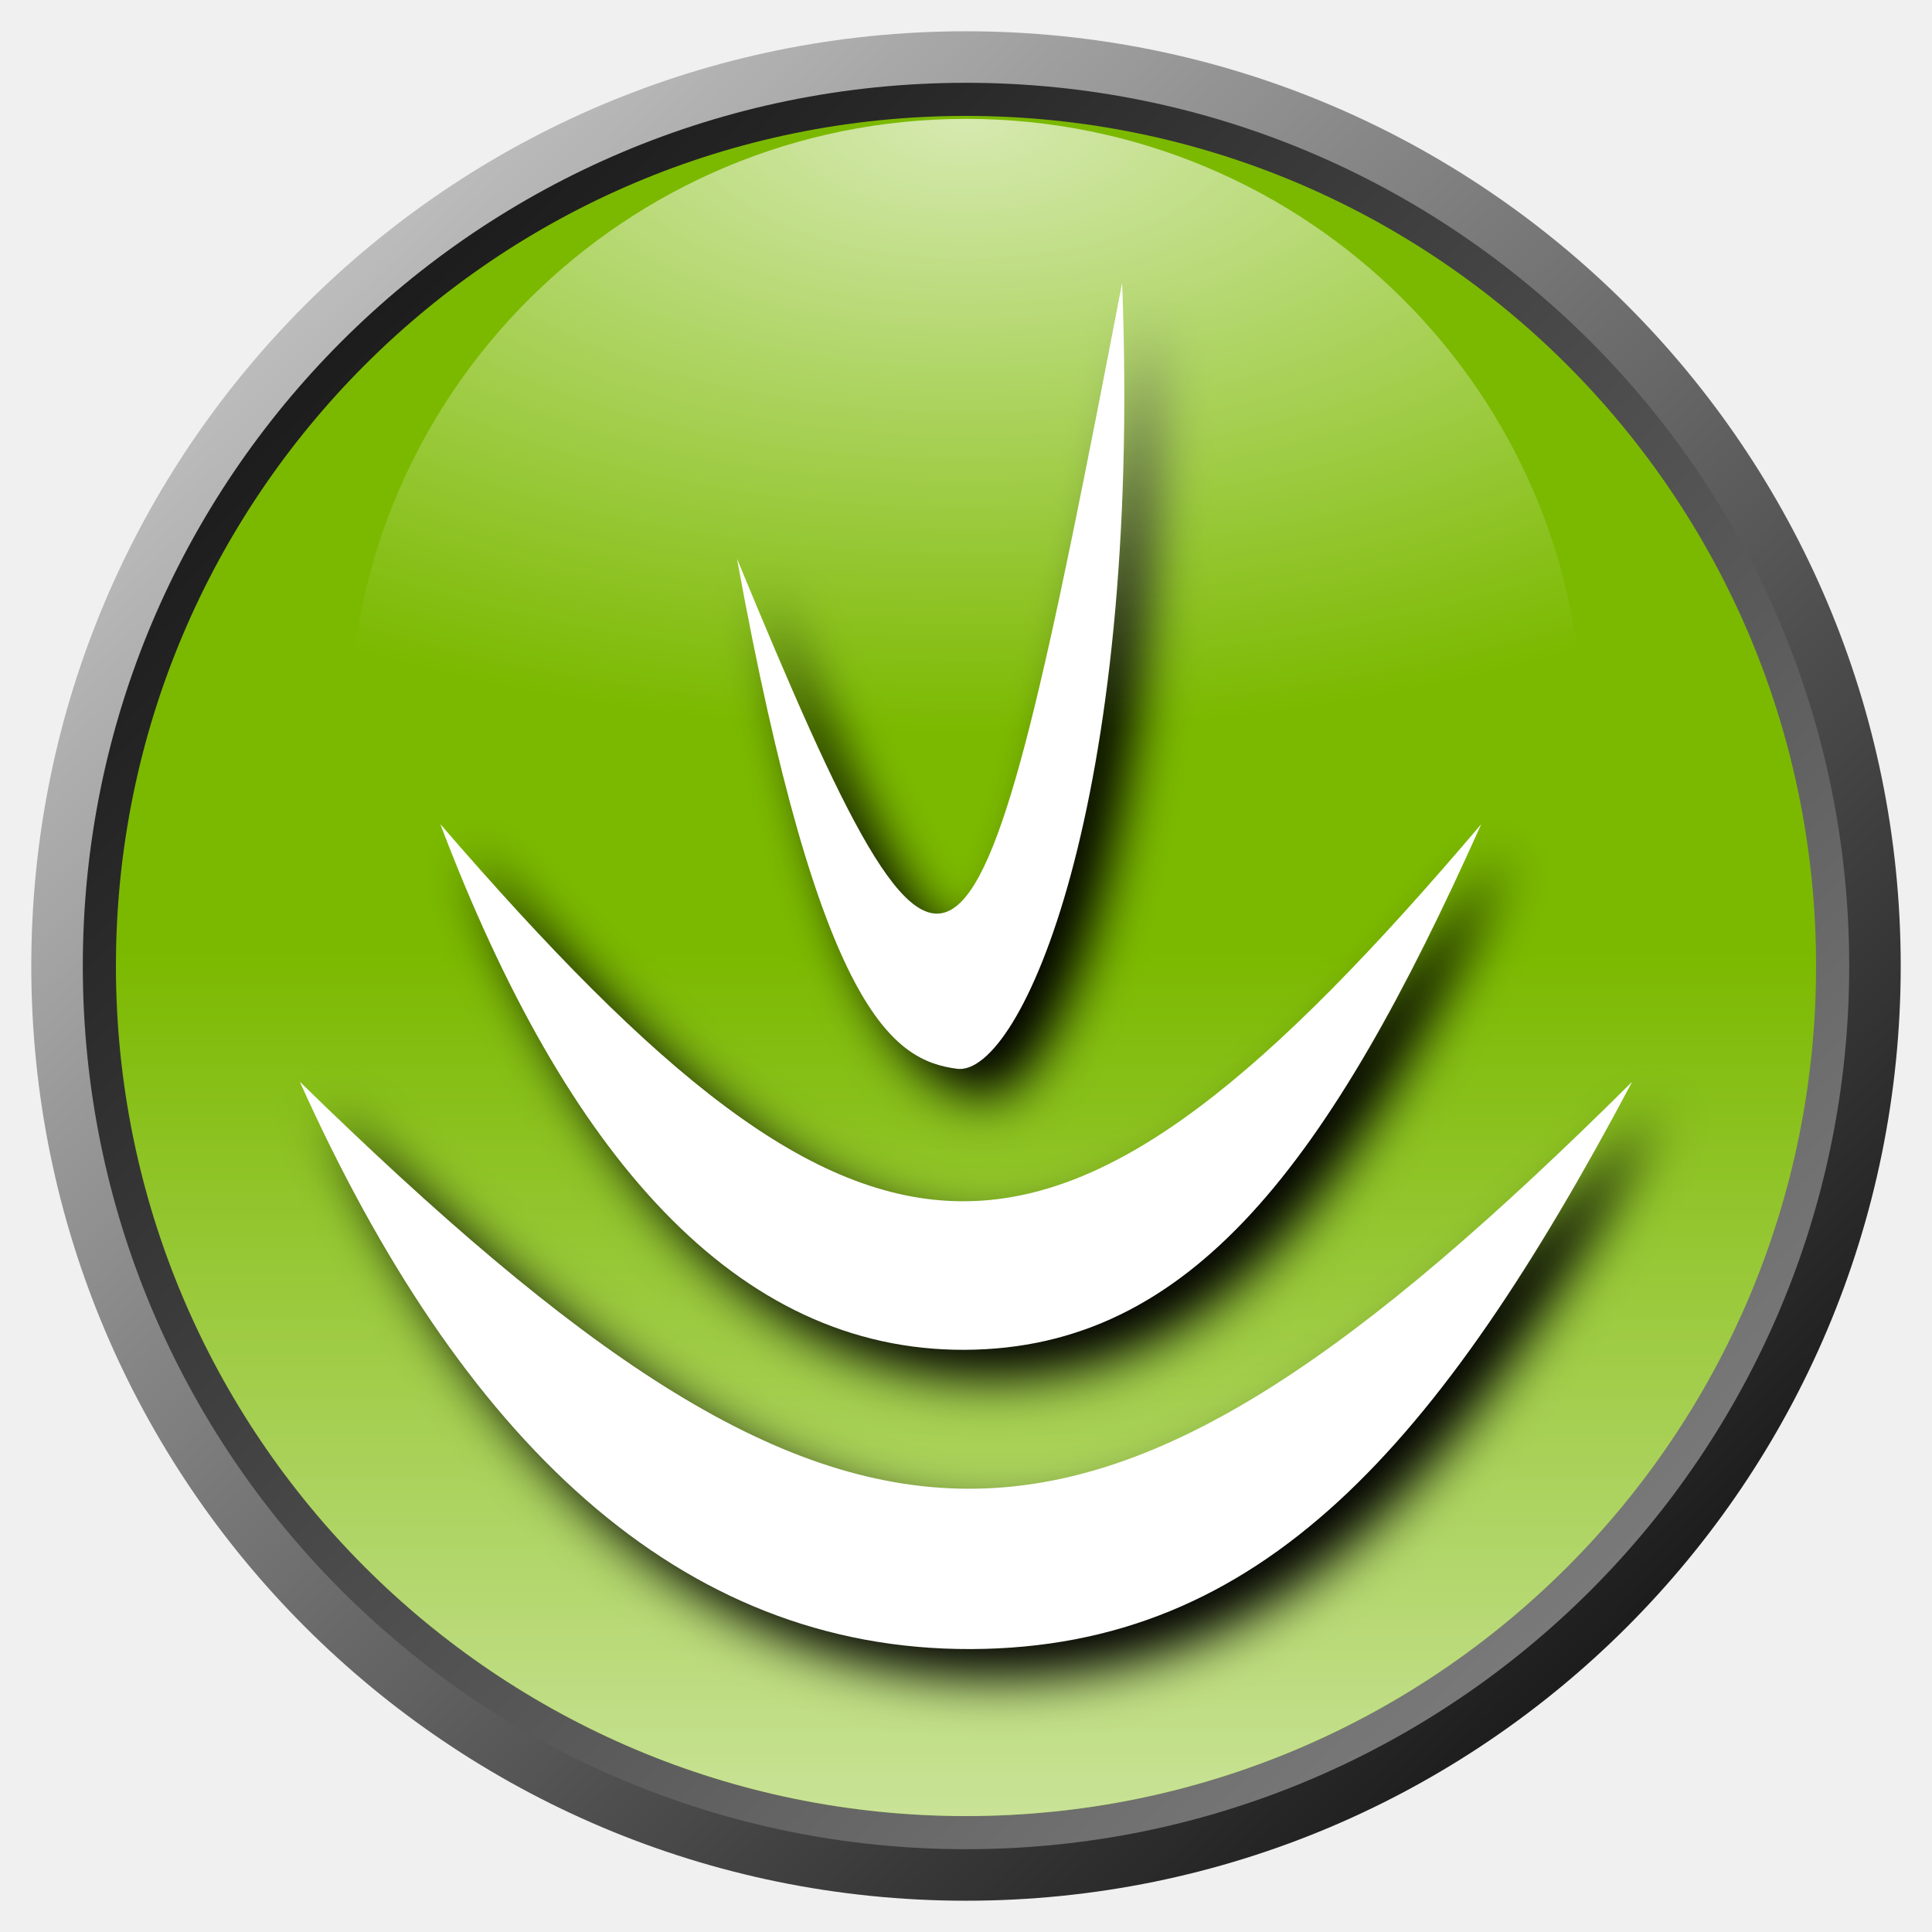
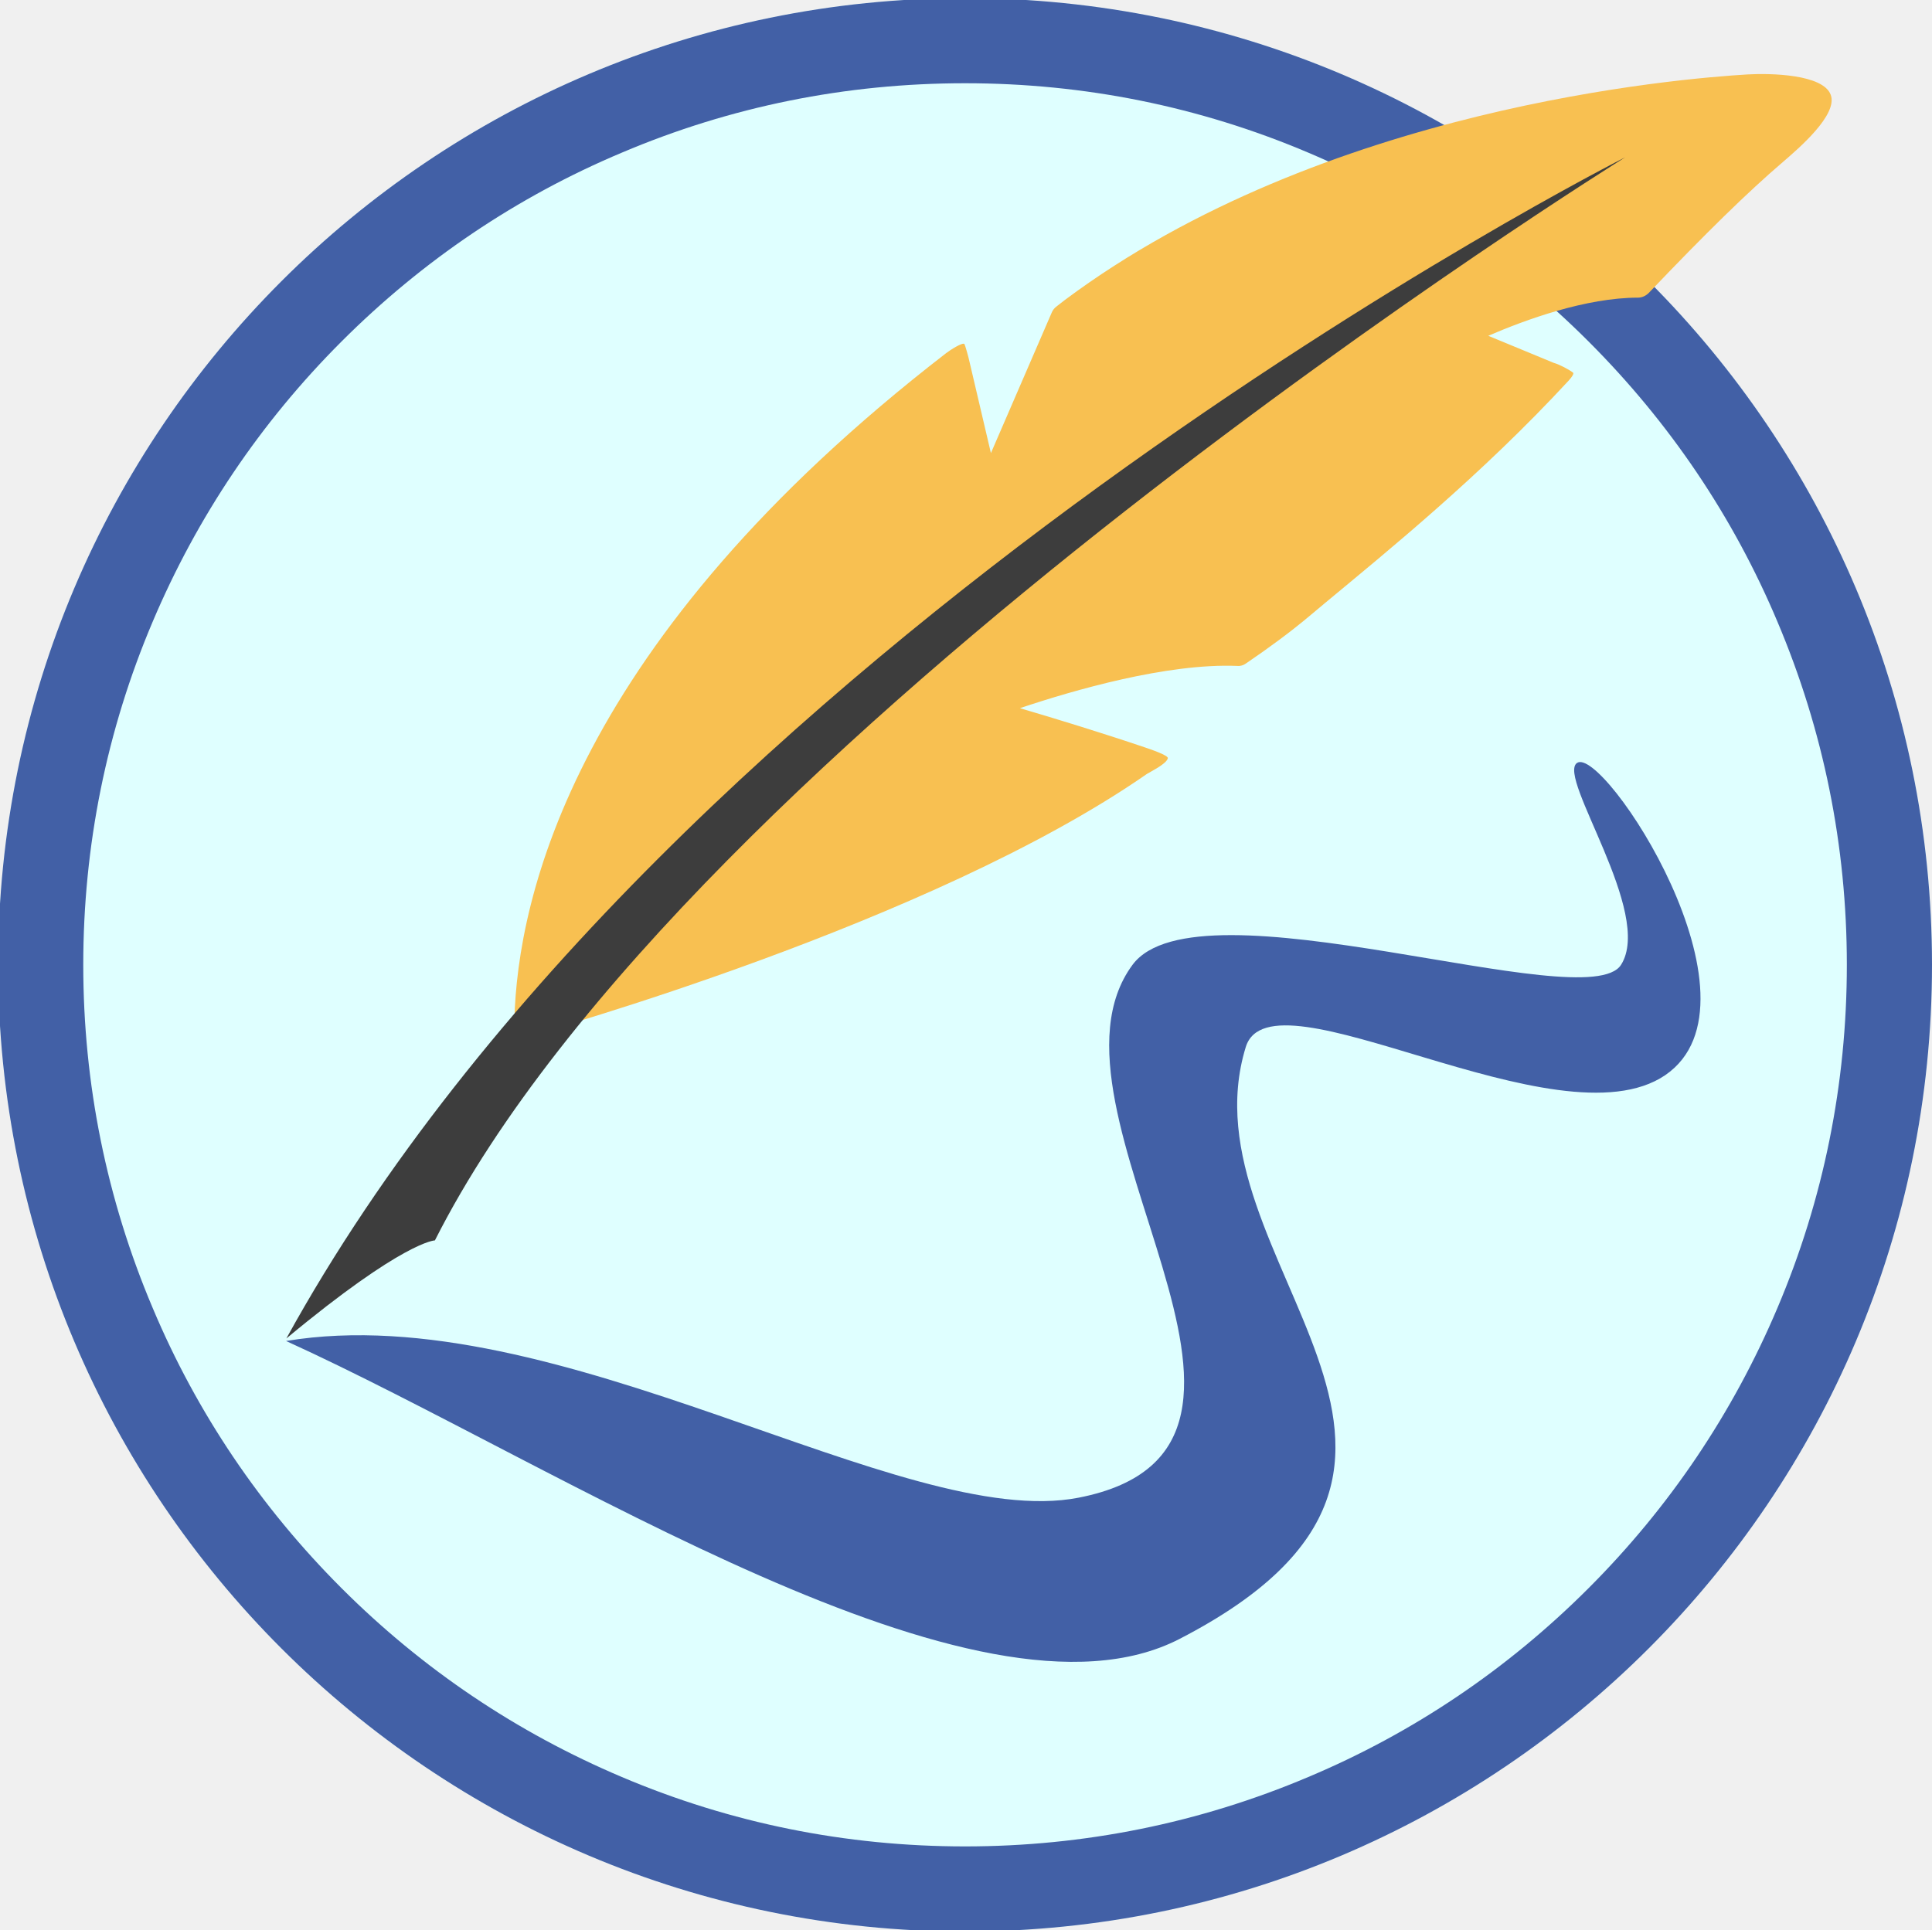
- <svg xmlns="http://www.w3.org/2000/svg" xmlns:xlink="http://www.w3.org/1999/xlink" width="750" height="750" id="svg2" version="1.1" style="display:inline">
-   <defs id="defs4">
-     <linearGradient id="linearGradient4410">
-       <stop style="stop-color:#ffffff;stop-opacity:1;" offset="0" id="stop4412" />
-       <stop style="stop-color:#ffffff;stop-opacity:0;" offset="1" id="stop4414" />
-     </linearGradient>
-     <linearGradient id="linearGradient3714">
-       <stop style="stop-color:#13b447;stop-opacity:1;" offset="0" id="stop3716" />
-       <stop style="stop-color:#bdf8d0;stop-opacity:1;" offset="1" id="stop3718" />
-     </linearGradient>
-     <linearGradient id="linearGradient3640">
-       <stop style="stop-color:#ffffff;stop-opacity:0.126;" offset="0" id="stop3642" />
-       <stop style="stop-color:#ffffff;stop-opacity:0;" offset="1" id="stop3644" />
-     </linearGradient>
-     <linearGradient id="linearGradient3720">
-       <stop style="stop-color:#000000;stop-opacity:1;" offset="0" id="stop3722" />
-       <stop style="stop-color:#000000;stop-opacity:0;" offset="1" id="stop3724" />
-     </linearGradient>
-     <linearGradient id="linearGradient3669">
-       <stop style="stop-color:#1b1b1b;stop-opacity:1;" offset="0" id="stop3671" />
-       <stop style="stop-color:#bebebe;stop-opacity:1;" offset="1" id="stop3673" />
-     </linearGradient>
-     <linearGradient id="linearGradient3661">
-       <stop style="stop-color:#ffffff;stop-opacity:1;" offset="0" id="stop3663" />
-       <stop style="stop-color:#ffffff;stop-opacity:0;" offset="1" id="stop3665" />
-     </linearGradient>
-     <linearGradient xlink:href="#linearGradient3669" id="linearGradient3675" x1="637.143" y1="909.505" x2="120" y2="378.076" gradientUnits="userSpaceOnUse" />
-     <linearGradient xlink:href="#linearGradient3669-7" id="linearGradient3675-0" x1="637.143" y1="909.505" x2="120" y2="378.076" gradientUnits="userSpaceOnUse" />
-     <linearGradient id="linearGradient3669-7">
-       <stop style="stop-color:#7a7a7a;stop-opacity:1;" offset="0" id="stop3671-3" />
-       <stop style="stop-color:#1b1b1b;stop-opacity:1;" offset="1" id="stop3673-6" />
-     </linearGradient>
-     <linearGradient y2="378.076" x2="120" y1="909.505" x1="637.143" gradientUnits="userSpaceOnUse" id="linearGradient3694" xlink:href="#linearGradient3669-7" />
-     <linearGradient xlink:href="#linearGradient3720-0" id="linearGradient3726-3" x1="372.696" y1="197.421" x2="372.696" y2="855.993" gradientUnits="userSpaceOnUse" />
-     <linearGradient id="linearGradient3720-0">
-       <stop style="stop-color:#ffffff;stop-opacity:0;" offset="0" id="stop3722-7" />
-       <stop style="stop-color:#ffffff;stop-opacity:1;" offset="1" id="stop3724-7" />
-     </linearGradient>
-     <linearGradient gradientTransform="translate(0,-7.2536777e-6)" y2="855.993" x2="372.696" y1="485.338" x1="372.047" gradientUnits="userSpaceOnUse" id="linearGradient3758" xlink:href="#linearGradient3720-0" />
-     <clipPath clipPathUnits="userSpaceOnUse" id="clipPath3802">
-       <path style="fill:#00791d;fill-opacity:1;stroke:none" id="path3804" d="m 751.429,635.219 a 362.857,362.857 0 1 1 -725.714,0 362.857,362.857 0 1 1 725.714,0 z" transform="matrix(0.9094488,0,0,0.9094488,18.6614,-51.51835)" />
-     </clipPath>
-     <radialGradient xlink:href="#linearGradient3711" id="radialGradient2897" gradientUnits="userSpaceOnUse" gradientTransform="matrix(1.156823,1.268435,-1.006955,0.6815273,345.2185,-135.0862)" cx="177.92" cy="344.325" fx="177.92" fy="344.325" r="141.254" />
-     <linearGradient id="linearGradient3711">
-       <stop style="stop-color:#58ff7a;stop-opacity:1;" offset="0" id="stop3713" />
-       <stop style="stop-color:#008538;stop-opacity:1;" offset="1" id="stop3715" />
-     </linearGradient>
-     <radialGradient r="141.254" fy="344.325" fx="177.92" cy="344.325" cx="177.92" gradientTransform="matrix(1.967212,2.157012,-1.712358,1.158958,-299.8327,-500.679)" gradientUnits="userSpaceOnUse" id="radialGradient2916" xlink:href="#linearGradient3711" />
-     <linearGradient xlink:href="#linearGradient3640" id="linearGradient3646" x1="93.201" y1="641.181" x2="359.19" y2="641.181" gradientUnits="userSpaceOnUse" />
-     <linearGradient xlink:href="#linearGradient3640-9" id="linearGradient3646-9" x1="93.201" y1="641.181" x2="359.19" y2="641.181" gradientUnits="userSpaceOnUse" />
-     <linearGradient id="linearGradient3640-9">
-       <stop style="stop-color:#ffffff;stop-opacity:0.126;" offset="0" id="stop3642-6" />
-       <stop style="stop-color:#ffffff;stop-opacity:0;" offset="1" id="stop3644-7" />
-     </linearGradient>
-     <linearGradient xlink:href="#linearGradient3714" id="linearGradient3721" x1="465.779" y1="763.781" x2="116.266" y2="233.448" gradientUnits="userSpaceOnUse" />
-     <linearGradient xlink:href="#linearGradient3714-4" id="linearGradient3721-6" x1="465.779" y1="763.781" x2="116.266" y2="233.448" gradientUnits="userSpaceOnUse" />
-     <linearGradient id="linearGradient3714-4">
-       <stop style="stop-color:#ffffff;stop-opacity:1;" offset="0" id="stop3716-2" />
-       <stop style="stop-color:#bcbcbc;stop-opacity:1;" offset="1" id="stop3718-3" />
-     </linearGradient>
-     <linearGradient xlink:href="#linearGradient3714-4" id="linearGradient3739" x1="465.779" y1="763.781" x2="116.266" y2="233.448" gradientUnits="userSpaceOnUse" />
-     <linearGradient id="linearGradient3741">
-       <stop style="stop-color:#13b447;stop-opacity:1;" offset="0" id="stop3743" />
-       <stop style="stop-color:#bdf8d0;stop-opacity:1;" offset="1" id="stop3745" />
-     </linearGradient>
-     <linearGradient xlink:href="#linearGradient3714-4" id="linearGradient3747" x1="465.779" y1="763.781" x2="116.266" y2="233.448" gradientUnits="userSpaceOnUse" />
-     <linearGradient id="linearGradient3749">
-       <stop style="stop-color:#13b447;stop-opacity:1;" offset="0" id="stop3751" />
-       <stop style="stop-color:#bdf8d0;stop-opacity:1;" offset="1" id="stop3753" />
-     </linearGradient>
-     <linearGradient xlink:href="#linearGradient3714-4" id="linearGradient3755" x1="465.779" y1="763.781" x2="116.266" y2="233.448" gradientUnits="userSpaceOnUse" />
-     <linearGradient id="linearGradient3757">
-       <stop style="stop-color:#13b447;stop-opacity:1;" offset="0" id="stop3759" />
-       <stop style="stop-color:#bdf8d0;stop-opacity:1;" offset="1" id="stop3761" />
-     </linearGradient>
-     <linearGradient xlink:href="#linearGradient3714" id="linearGradient3830" gradientUnits="userSpaceOnUse" x1="465.779" y1="763.781" x2="116.266" y2="233.448" />
-     <linearGradient xlink:href="#linearGradient3714" id="linearGradient3832" gradientUnits="userSpaceOnUse" x1="465.779" y1="763.781" x2="116.266" y2="233.448" />
-     <linearGradient xlink:href="#linearGradient3714" id="linearGradient3834" gradientUnits="userSpaceOnUse" x1="465.779" y1="763.781" x2="116.266" y2="233.448" />
-     <linearGradient xlink:href="#linearGradient3714" id="linearGradient3837" gradientUnits="userSpaceOnUse" x1="465.779" y1="763.781" x2="116.266" y2="233.448" />
-     <linearGradient xlink:href="#linearGradient3714" id="linearGradient3840" gradientUnits="userSpaceOnUse" x1="465.779" y1="763.781" x2="116.266" y2="233.448" gradientTransform="matrix(0.88,0,0,1,44.7414,0)" />
-     <linearGradient xlink:href="#linearGradient3714" id="linearGradient3843" gradientUnits="userSpaceOnUse" x1="465.779" y1="763.781" x2="116.266" y2="233.448" gradientTransform="matrix(0.84375,0,0,1,58.5727,0)" />
-     <linearGradient xlink:href="#linearGradient3714" id="linearGradient3850" gradientUnits="userSpaceOnUse" gradientTransform="matrix(0.84375,0,0,1,58.5727,0)" x1="465.779" y1="763.781" x2="116.266" y2="233.448" />
-     <linearGradient xlink:href="#linearGradient3714" id="linearGradient3852" gradientUnits="userSpaceOnUse" gradientTransform="matrix(0.88,0,0,1,44.7414,0)" x1="465.779" y1="763.781" x2="116.266" y2="233.448" />
-     <linearGradient xlink:href="#linearGradient3714" id="linearGradient3854" gradientUnits="userSpaceOnUse" x1="465.779" y1="763.781" x2="116.266" y2="233.448" />
-     <linearGradient id="linearGradient3714-8">
-       <stop style="stop-color:#13b447;stop-opacity:1;" offset="0" id="stop3716-20" />
-       <stop style="stop-color:#bdf8d0;stop-opacity:1;" offset="1" id="stop3718-5" />
-     </linearGradient>
-     <linearGradient id="linearGradient3874">
-       <stop style="stop-color:#13b447;stop-opacity:1;" offset="0" id="stop3876" />
-       <stop style="stop-color:#bdf8d0;stop-opacity:1;" offset="1" id="stop3878" />
-     </linearGradient>
-     <linearGradient xlink:href="#linearGradient3714-8" id="linearGradient3854-1" gradientUnits="userSpaceOnUse" x1="465.779" y1="763.781" x2="116.266" y2="233.448" />
-     <linearGradient id="linearGradient3881">
-       <stop style="stop-color:#13b447;stop-opacity:1;" offset="0" id="stop3883" />
-       <stop style="stop-color:#bdf8d0;stop-opacity:1;" offset="1" id="stop3885" />
-     </linearGradient>
-     <filter id="filter3934" color-interpolation-filters="sRGB">
-       <feGaussianBlur id="feGaussianBlur3936" result="result1" in="SourceAlpha" stdDeviation="2.2" />
-       <feSpecularLighting id="feSpecularLighting3938" result="result0" specularExponent="18.1" specularConstant="2" surfaceScale="5">
-         <feDistantLight id="feDistantLight3940" azimuth="225" elevation="24" />
-       </feSpecularLighting>
-       <feComposite id="feComposite3942" in2="SourceAlpha" result="result6" operator="in" />
-       <feMorphology id="feMorphology3944" radius="5.7" operator="dilate" />
-       <feGaussianBlur id="feGaussianBlur3946" result="result11" stdDeviation="5.7" />
-       <feDiffuseLighting id="feDiffuseLighting3948" surfaceScale="5" result="result3" diffuseConstant="2" in="result1">
-         <feDistantLight id="feDistantLight3950" elevation="25" azimuth="225" />
-       </feDiffuseLighting>
-       <feBlend id="feBlend3952" in2="SourceGraphic" result="result7" mode="multiply" in="result3" />
-       <feComposite id="feComposite3954" in2="SourceAlpha" in="result7" operator="in" result="result91" />
-       <feBlend id="feBlend3956" in2="result91" result="result9" mode="lighten" in="result6" />
-       <feComposite id="feComposite3958" in2="result9" in="result11" />
-     </filter>
-     <filter id="filter4090" x="-0.25" y="-0.25" width="1.5" height="1.5" color-interpolation-filters="sRGB">
-       <feGaussianBlur id="feGaussianBlur4092" stdDeviation="1" result="result6" />
-       <feComposite id="feComposite4094" in2="result6" operator="in" in="result6" result="result7" />
-       <feGaussianBlur id="feGaussianBlur4096" stdDeviation="8" result="result3" in="result7" />
-       <feComposite id="feComposite4098" in2="result7" operator="over" result="result91" />
-       <feComposite id="feComposite4100" in2="result91" operator="in" in="result3" result="result5" />
-       <feColorMatrix id="feColorMatrix4102" values="0 0 0 -1 0 0 0 0 -1 0 0 0 0 -1 0 0 0 0 1 0 " result="result4" />
-       <feSpecularLighting id="feSpecularLighting4104" surfaceScale="3" specularConstant="2" specularExponent="45" in="result4" result="result11">
-         <fePointLight id="fePointLight4106" x="-5000" y="-10000" z="20000" />
-       </feSpecularLighting>
-       <feComposite id="feComposite4108" in2="result4" operator="arithmetic" k1="1" result="result10" k2="0" k3="0" k4="0" />
-       <feComposite id="feComposite4110" in2="result10" operator="arithmetic" k2="0.5" k3="1" in="result5" result="result8" k1="0" k4="0" />
-       <feComposite id="feComposite4112" in2="result8" result="result9" />
-       <feBlend id="feBlend4114" in2="result9" mode="normal" />
-     </filter>
-     <filter id="filter4678" color-interpolation-filters="sRGB" x="0" y="0" width="1" height="1">
-       <feGaussianBlur id="feGaussianBlur4680" stdDeviation="7.5" in="SourceAlpha" result="result1" />
-       <feComposite id="feComposite4682" in2="result1" operator="arithmetic" k2="3.2" k1="-1" k4="-2" k3="0" />
-       <feColorMatrix id="feColorMatrix4684" values="0 0 0 0 0 0 1 0 0 0 0 0 1 0 0 0 0 0 3 0 " result="result91" />
-       <feComposite id="feComposite4686" in2="result91" result="fbSourceGraphic" in="SourceGraphic" operator="out" />
-       <feGaussianBlur id="feGaussianBlur4688" in="fbSourceGraphic" stdDeviation="2" result="result92" />
-       <feComposite id="feComposite4690" in2="result92" operator="out" in="fbSourceGraphic" result="result93" />
-       <feBlend id="feBlend4692" in2="result93" mode="multiply" result="result94" />
-       <feBlend id="feBlend4694" in2="result94" mode="darken" result="fbSourceGraphic" />
-       <feColorMatrix result="fbSourceGraphicAlpha" in="fbSourceGraphic" values="0 0 0 -1 0 0 0 0 -1 0 0 0 0 -1 0 0 0 0 1 0" id="feColorMatrix4810" />
-       <feColorMatrix id="feColorMatrix4812" type="hueRotate" values="0" in="fbSourceGraphic" />
-       <feColorMatrix id="feColorMatrix4814" type="saturate" values="1" />
-       <feColorMatrix id="feColorMatrix4816" type="matrix" values="2 -1 0 0 0 0 2 -1 0 0 -1 0 2 0 0 0 0 0 1 0 " />
-     </filter>
-     <filter id="filter4295" x="0" y="0" width="1" height="1" color-interpolation-filters="sRGB">
-       <feColorMatrix id="feColorMatrix4297" values="0.37" type="saturate" in="SourceGraphic" result="result1" />
-       <feGaussianBlur id="feGaussianBlur4299" stdDeviation="7" in="SourceAlpha" />
-       <feSpecularLighting id="feSpecularLighting4301" specularExponent="8" specularConstant="3.88" surfaceScale="10" result="result2">
-         <feDistantLight id="feDistantLight4303" azimuth="225" elevation="17" />
-       </feSpecularLighting>
-       <feComposite id="feComposite4305" in2="result1" operator="atop" />
-     </filter>
-     <filter id="filter4403" color-interpolation-filters="sRGB">
-       <feGaussianBlur id="feGaussianBlur4405" in="SourceGraphic" stdDeviation="5 0.01" />
-     </filter>
-     <linearGradient xlink:href="#linearGradient4410" id="linearGradient4416" x1="375.714" y1="747.143" x2="375.714" y2="370" gradientUnits="userSpaceOnUse" />
-     <clipPath clipPathUnits="userSpaceOnUse" id="clipPath4440">
-       <path style="fill:#000000;fill-opacity:1;stroke:none;display:inline" id="path4442" d="m 751.429,635.219 a 362.857,362.857 0 1 1 -725.714,0 362.857,362.857 0 1 1 725.714,0 z" transform="matrix(0.9094488,0,0,0.9094488,21.61416,-202.6994)" />
-     </clipPath>
-     <filter id="filter4458" x="0" y="0" width="1" height="1" color-interpolation-filters="sRGB">
-       <feColorMatrix id="feColorMatrix4460" values="0.37" type="saturate" in="SourceGraphic" result="result1" />
-       <feGaussianBlur id="feGaussianBlur4462" stdDeviation="7" in="SourceAlpha" />
-       <feSpecularLighting id="feSpecularLighting4464" specularExponent="8" specularConstant="3.88" surfaceScale="10" result="result2">
-         <feDistantLight id="feDistantLight4466" azimuth="225" elevation="17" />
-       </feSpecularLighting>
-       <feComposite id="feComposite4468" in2="result1" operator="atop" />
-     </filter>
-     <filter id="filter3774" color-interpolation-filters="sRGB">
-       <feGaussianBlur id="feGaussianBlur3776" result="result0" in="SourceAlpha" stdDeviation="6" />
-       <feSpecularLighting id="feSpecularLighting3778" specularExponent="25" specularConstant="1" surfaceScale="10" lighting-color="#ffffff" result="result1" in="result0">
-         <feDistantLight id="feDistantLight3780" azimuth="235" elevation="45" />
-       </feSpecularLighting>
-       <feComposite id="feComposite3782" in2="result1" k3="1" k2="1" operator="arithmetic" result="result4" in="SourceGraphic" k1="0" k4="0" />
-       <feComposite id="feComposite3784" in2="SourceAlpha" operator="in" result="result2" in="result4" />
-     </filter>
-     <filter id="filter3774-9" color-interpolation-filters="sRGB">
-       <feGaussianBlur id="feGaussianBlur3776-1" result="result0" in="SourceAlpha" stdDeviation="6" />
-       <feSpecularLighting id="feSpecularLighting3778-2" specularExponent="25" specularConstant="1" surfaceScale="10" lighting-color="#ffffff" result="result1" in="result0">
-         <feDistantLight id="feDistantLight3780-8" azimuth="235" elevation="45" />
-       </feSpecularLighting>
-       <feComposite id="feComposite3782-9" in2="result1" k3="1" k2="1" operator="arithmetic" result="result4" in="SourceGraphic" k1="0" k4="0" />
-       <feComposite id="feComposite3784-6" in2="SourceAlpha" operator="in" result="result2" in="result4" />
-     </filter>
-     <filter id="filter4253" width="1.5" height="1.5" x="-0.25" y="-0.25" color-interpolation-filters="sRGB">
-       <feGaussianBlur id="feGaussianBlur4255" in="SourceAlpha" stdDeviation="5" result="blur" />
-       <feColorMatrix id="feColorMatrix4257" result="bluralpha" type="matrix" values="1 0 0 0 0 0 1 0 0 0 0 0 1 0 0 0 0 0 0.6 0 " />
-       <feOffset id="feOffset4259" in="bluralpha" dx="5" dy="5" result="offsetBlur" />
-       <feMerge id="feMerge4261">
-         <feMergeNode id="feMergeNode4263" in="offsetBlur" />
-         <feMergeNode id="feMergeNode4265" in="SourceGraphic" />
-       </feMerge>
-     </filter>
-     <radialGradient xlink:href="#linearGradient3661" id="radialGradient4267" cx="388.571" cy="272.362" fx="388.571" fy="272.362" r="362.857" gradientUnits="userSpaceOnUse" gradientTransform="matrix(0,0.9999999,-1.978603,0,927.4681,-116.2093)" />
-     <filter id="filter4410" width="1.5" height="1.5" x="-0.25" y="-0.25" color-interpolation-filters="sRGB">
-       <feGaussianBlur id="feGaussianBlur4412" in="SourceAlpha" stdDeviation="12" result="blur" />
-       <feColorMatrix id="feColorMatrix4414" result="bluralpha" type="matrix" values="1 0 0 0 0 0 1 0 0 0 0 0 1 0 0 0 0 0 1 0 " />
-       <feOffset id="feOffset4416" in="bluralpha" dx="12" dy="12" result="offsetBlur" />
-       <feMerge id="feMerge4418">
-         <feMergeNode id="feMergeNode4420" in="offsetBlur" />
-         <feMergeNode id="feMergeNode4422" in="SourceGraphic" />
-       </feMerge>
-     </filter>
-     <filter id="filter4494" width="1.5" height="1.5" x="-0.25" y="-0.25" color-interpolation-filters="sRGB">
-       <feGaussianBlur id="feGaussianBlur4496" in="SourceAlpha" stdDeviation="10" result="blur" />
-       <feColorMatrix id="feColorMatrix4498" result="bluralpha" type="matrix" values="1 0 0 0 0 0 1 0 0 0 0 0 1 0 0 0 0 0 1 0 " />
-       <feOffset id="feOffset4500" in="bluralpha" dx="11" dy="11" result="offsetBlur" />
-       <feMerge id="feMerge4502">
-         <feMergeNode id="feMergeNode4504" in="offsetBlur" />
-         <feMergeNode id="feMergeNode4506" in="SourceGraphic" />
-       </feMerge>
-     </filter>
-   </defs>
-   <g id="layer1" transform="translate(-9.190094,-139.0382)" style="display:inline">
-     <path style="fill:url(#linearGradient3675);fill-opacity:1;stroke:none" id="path2816" d="m 751.429,635.219 c 0,200.4 -162.457,362.857 -362.857,362.857 -200.4,0 -362.857,-162.457 -362.857,-362.857 0,-200.4 162.457,-362.857 362.857,-362.857 200.4,0 362.857,162.457 362.857,362.857 z" transform="translate(-4.381351,-121.1811)" />
-     <path style="fill:url(#linearGradient3694);fill-opacity:1;stroke:none" id="path2816-5" d="m 751.429,635.219 c 0,200.4 -162.457,362.857 -362.857,362.857 -200.4,0 -362.857,-162.457 -362.857,-362.857 0,-200.4 162.457,-362.857 362.857,-362.857 200.4,0 362.857,162.457 362.857,362.857 z" transform="matrix(0.9448819,0,0,0.9448819,17.03598,-86.16898)" />
-     <path style="fill:#7bb900;fill-opacity:1;stroke:none" id="path2816-9" d="m 751.429,635.219 c 0,200.4 -162.457,362.857 -362.857,362.857 -200.4,0 -362.857,-162.457 -362.857,-362.857 0,-200.4 162.457,-362.857 362.857,-362.857 200.4,0 362.857,162.457 362.857,362.857 z" transform="matrix(0.9094488,0,0,0.9094488,30.80426,-63.66121)" />
+ <svg xmlns="http://www.w3.org/2000/svg" version="1.1" x="0px" y="0px" viewBox="0 0 612.6 612" enable-background="new 0 0 612.6 612" xml:space="preserve">
+   <g id="Background">
+     <circle fill="#DFFFFF" cx="306" cy="306" r="306.6" />
  </g>
-   <g id="layer2" style="opacity:0.667;display:inline">
-     <rect style="color:#000000;fill:url(#linearGradient4416);fill-opacity:1;stroke:none;stroke-width:1px;marker:none;visibility:visible;display:inline;overflow:visible;enable-background:accumulate" id="rect4408" width="757.143" height="377.143" x="-2.857" y="370" clip-path="url(#clipPath4440)" transform="translate(-9.9999995e-7,-4.3254355e-6)" />
+   <g id="Light_Paper" display="none">
+     <path display="inline" fill="#F0FFFF" d="M582,215C715,555,160,803,25,369C242,226,538.5,175,582,215z" />
  </g>
-   <g id="layer5" transform="translate(-9.190094,-139.0382)" style="display:inline">
-     <g id="g3763" style="fill:#ffffff;fill-opacity:1;filter:url(#filter4494)" transform="translate(-125.0002,125.0002)">
-       <path id="path3642-5" d="m 250.591,433.989 c 214.79,209.57 304.043,211.705 517.198,0 C 692.709,575.491 623.917,653.768 511.211,654.203 397.479,654.641 312.867,572.549 250.591,433.989 z" style="color:#000000;fill:#ffffff;fill-opacity:1;stroke:none;stroke-width:1px;marker:none;visibility:visible;display:inline;overflow:visible;enable-background:accumulate" />
-       <path id="path3642-0-07" d="m 305.139,333.983 c 167.805,194.188 237.534,196.167 404.061,0 C 650.544,465.099 596.8,537.632 508.748,538.034 419.895,538.441 353.793,462.374 305.139,333.983 z" style="color:#000000;fill:#ffffff;fill-opacity:1;stroke:none;stroke-width:1px;marker:none;visibility:visible;display:inline;overflow:visible;enable-background:accumulate" />
-       <path id="path3642-0-0-2" d="m 420.297,230.948 c 84.487,204.619 92.122,191.18 149.503,-107.076 7.754,202.67 -39.538,308.335 -64.113,305.066 -24.575,-3.269 -53.278,-21.295 -85.389,-197.989 z" style="color:#000000;fill:#ffffff;fill-opacity:1;stroke:none;stroke-width:1px;marker:none;visibility:visible;display:inline;overflow:visible;enable-background:accumulate" />
+   <g id="Blue_Paper" display="none">
+     <path display="inline" fill="#C2EFED" d="M582,215C715,555,160,803,25,369C242,226,538.5,175,582,215z" />
+   </g>
+   <g id="Stuff_on_Paper" display="none">
+     <path display="inline" fill="none" stroke="#B70000" stroke-width="6" d="M95.8,329.2c59.6,66.3,156.6,262.3,156.6,262.3" />
+     <path display="inline" fill="none" stroke="#1E1E1E" stroke-width="6" d="M528.9,245c-112,7.3-300,60.3-385.3,116.4   c-7.5,4.9-19.5-29.9-11.5-34.1c84.8-45,268.7-109.4,385.3-112.4C525.4,214.6,536.9,244.5,528.9,245z" />
+     <path display="inline" fill="#6B6B6B" stroke="#1E1E1E" stroke-width="6" d="M597,259.2c-6.3-3.7-15.9-16.1-48.8-14.7   c-9,0.4-14.1-27.9-5.1-28.9c23.2-2.4,41.3,10.7,50.2,15.1C600.5,234.3,604,263.3,597,259.2z" />
+   </g>
+   <g id="Border">
+     <path fill="#4260A6" d="M306,26.4c37.8,0,74.4,7.4,108.8,22c33.3,14.1,63.2,34.2,88.9,59.9c25.7,25.7,45.9,55.6,59.9,88.9   c14.6,34.5,22,71.1,22,108.8s-7.4,74.4-22,108.8c-14.1,33.3-34.2,63.2-59.9,88.9c-25.7,25.7-55.6,45.9-88.9,59.9   c-34.5,14.6-71.1,22-108.8,22c-37.8,0-74.4-7.4-108.8-22c-33.3-14.1-63.2-34.2-88.9-59.9c-25.7-25.7-45.9-55.6-59.9-88.9   c-14.6-34.5-22-71.1-22-108.8s7.4-74.4,22-108.8c14.1-33.3,34.2-63.2,59.9-88.9c25.7-25.7,55.6-45.9,88.9-59.9   C231.6,33.8,268.2,26.4,306,26.4 M306-0.6C136.7-0.6-0.6,136.7-0.6,306S136.7,612.6,306,612.6S612.6,475.3,612.6,306   S475.3-0.6,306-0.6L306-0.6z" />
+   </g>
+   <g id="Moon" display="none">
+     <g display="inline">
+       <path fill="#4260A6" d="M322.6,60.7c52,31.6,90.4,84.8,101.1,149.5c19.4,117.7-60.3,228.9-178,248.3    c-56.2,9.3-110.9-4.1-154.9-33.3c48.9,88.7,150,141.4,255.6,123.9c134.1-22.1,224.9-148.8,202.8-282.9    C530.1,151.2,434.2,68,322.6,60.7z" />
    </g>
  </g>
-   <g id="layer3" style="opacity:0.771;display:inline" transform="translate(-9.190094,-139.0382)">
-     <path style="opacity:0.892;fill:url(#radialGradient4267);fill-opacity:1;stroke:none" id="path2816-9-2" d="m 751.429,635.219 a 362.857,362.857 0 1 1 -725.714,0 362.857,362.857 0 1 1 725.714,0 z" transform="matrix(0.6597866,0,0,0.6552701,127.8159,6.710316)" />
+   <g id="Ink_River">
+     <g>
+       <path fill="#4260A6" d="M500,242c-6.3,4.6,24.4,47.6,14,64c-10.8,17-134.2-28-154.9,0c-34,46,64.9,153-17.1,169    c-55.9,10.9-165-64-251.3-49.7C178,465,310,552.8,374,519.8c109.3-56.4,0.2-120,21-187.7c8-26.1,99,32,133,8.9    C562.1,317.7,508.2,236,500,242z" />
+     </g>
  </g>
+   <g id="Quill_Lg">
+     <path fill="#FFDFDF" d="M554.5,28.3C503.9,31.2,408.7,48,340.7,98.9c-0.9,0.7-1.8,1.4-2.7,2.1l-25.2,58.2l-8.2-43.7   c-70.7,54.6-134.8,132.3-136.7,208.1c0,0,114.5-38.7,193.6-82.3c-23.5-8-53.2-16.4-53.2-16.4s50.1-20,84.4-18.6   c7.2-4.9,13.7-9.6,19.3-14.3c18.4-15.3,51.4-41.8,81.8-74.8l-35.1-9.7c0,0,33.5-17.9,61-18c15.5-16.3,30.3-31.1,42.8-41.8   C570.4,40.9,565.1,27.8,554.5,28.3z" />
+     <path fill="#F8C051" d="M554.5,28.3C503.9,31.2,408.7,48,340.7,98.9c-0.9,0.7-1.8,1.4-2.7,2.1l-25.2,58.2l-8.2-43.7   c-70.7,54.6-134.8,132.3-136.7,208.1c0,0,114.5-38.7,193.6-82.3c-23.5-8-53.2-16.4-53.2-16.4s50.1-20,84.4-18.6   c7.2-4.9,13.7-9.6,19.3-14.3c18.4-15.3,51.4-41.8,81.8-74.8l-35.1-9.7c0,0,33.5-17.9,61-18c15.5-16.3,30.3-31.1,42.8-41.8   C570.4,40.9,565.1,27.8,554.5,28.3z" />
+     <path fill="#F8C051" d="M167.8,328.3c-1,0-2-0.3-2.8-0.9c-1.2-0.9-2-2.4-1.9-3.9c1-38.9,18.9-120.3,136.9-211.5   c1.3-1,5.2-3.5,5.8-2.9c0.2,0.3,1.3,4.1,1.6,5.6l6.8,29l19.3-44.6c0.3-0.7,0.8-1.4,1.5-1.9l2.7-2.1C419.6,34,532.5,24.9,554.2,23.6   c7.1-0.4,23.9-0.1,26.3,6.5c2.3,6.3-10.1,16.9-15.2,21.3c-11,9.4-24.5,22.6-42.5,41.5c-0.9,0.9-2.1,1.5-3.4,1.5   c-16.5,0-35.7,7-47.5,12.1l20.8,8.6c1.6,0.4,5,2.2,6.1,3.1c0.3,0.3-0.3,1.3-1.4,2.5c-27.8,30.1-57.7,54.3-77.2,70.5l-5.5,4.6   c-5.5,4.6-12.1,9.5-19.6,14.6c-0.8,0.6-1.8,0.9-2.8,0.8c-22.3-0.9-51.9,7.7-68.9,13.4c10.9,3.2,26.2,7.9,39.5,12.4   c1.8,0.6,7.7,2.6,7.4,3.5c-0.5,1.8-5.1,4-6.7,5c-68.5,47.6-193.2,82.2-194.3,82.6C168.8,328.2,168.3,328.3,167.8,328.3z    M299.9,124.1c-77.4,61.4-122.3,132.6-127,192.8c24.2-8.5,110.6-39.6,176.7-74.5c-20.7-6.7-41.3-13.5-41.6-13.6   c-1.9-0.5-7.2-2.6-7.2-3.6c0-0.7,4.7-3,6.6-3.8c2-0.8,49.1-20.6,83.8-19.8c6.8-4.6,12.7-9.1,17.6-13.2l5.5-4.6   c18.1-15,44.8-37.1,70.6-64.2l-27.1-8.8c-1.9-0.5-5-1.7-5.2-2.8c-0.1-0.8,3.3-2.8,5-3.7c1.4-0.7,32.1-18.6,60-19.4   c17.5-18.4,30.9-31.3,41.8-40.7c3.1-2.7,5.8-7.1,5.4-8.1c-0.7-2-6.2-3.2-9.5-3.2l-0.4,0c-21.3,1.2-125.6,15.4-211.3,69.7l-1.7,1.3   l-25.6,56.6c-0.8,1.9-3.5,6.2-3.9,6.2c-0.3,0-2.2-4.9-2.6-7L299.9,124.1z" />
+     <path fill="#3D3D3D" d="M90.8,424.5c37.3-31,47.1-31.1,47.1-31.1C218,234.8,515.3,49.9,515.3,49.9S212.7,202.8,90.8,424.5z" />
+   </g>
+   <g id="WonderPHP">
+ </g>
</svg>
